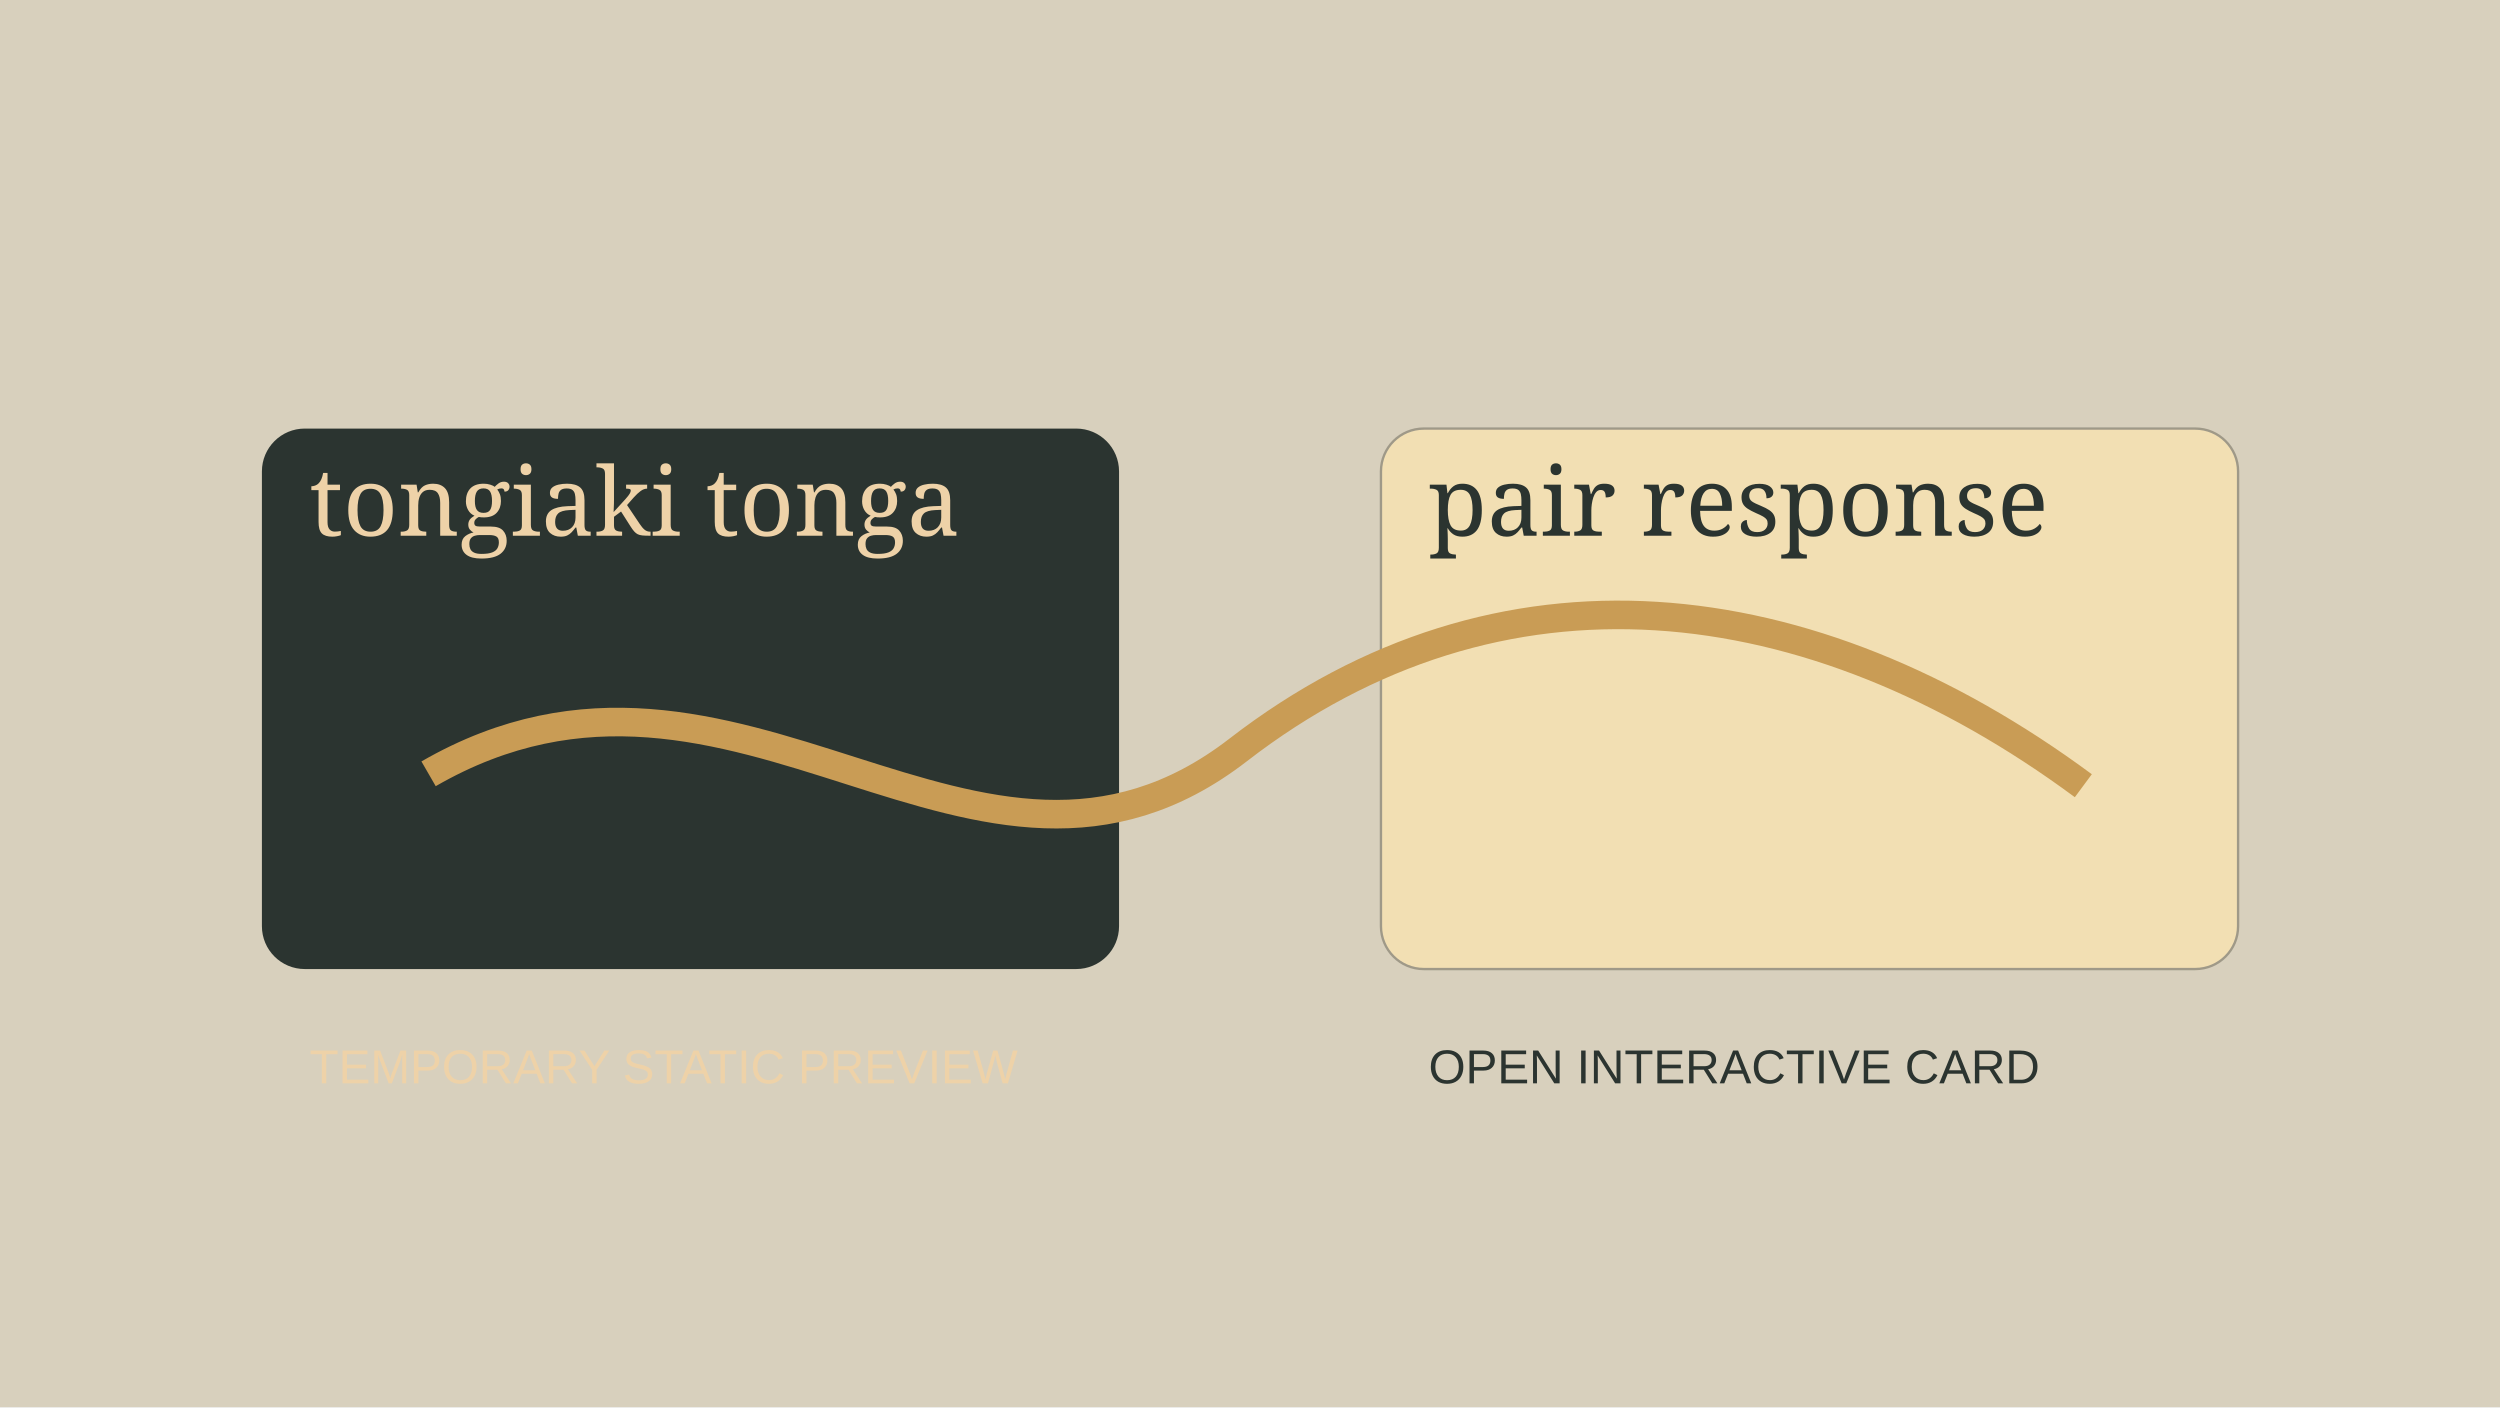
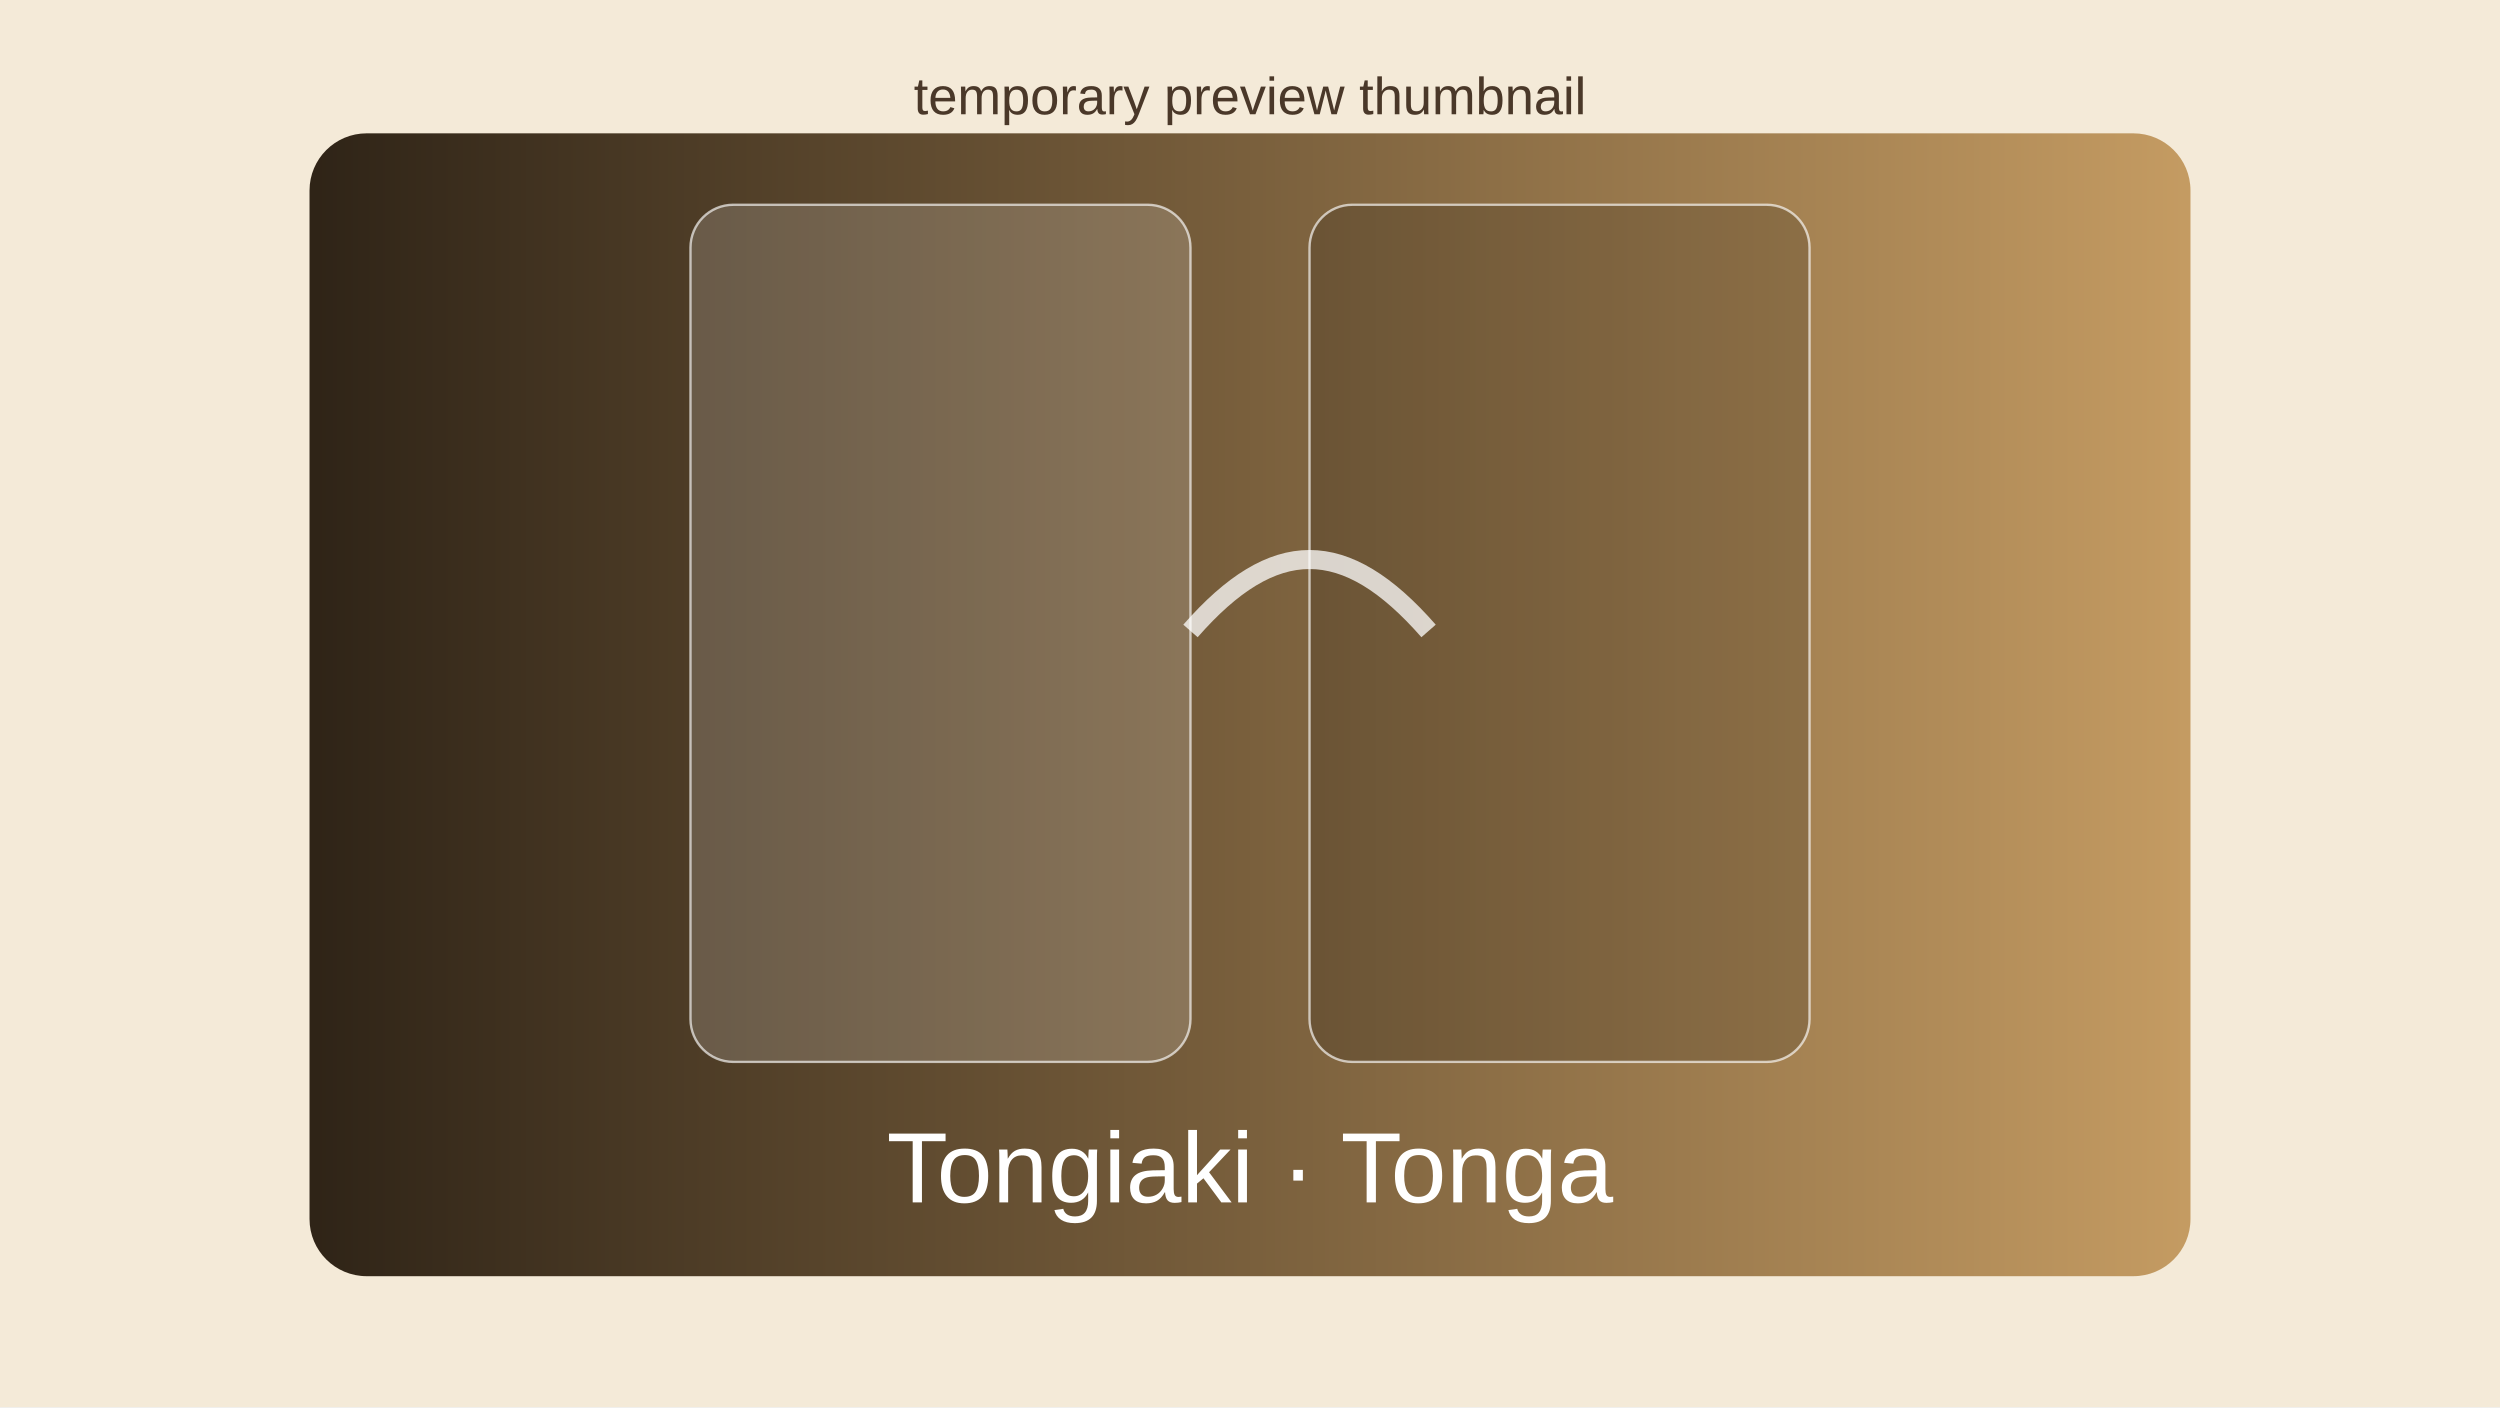
<svg xmlns="http://www.w3.org/2000/svg" viewBox="0 0 1050 591">
-   <rect width="1050" height="591" fill="#d8d0bd" />
-   <rect x="110" y="180" width="360" height="227" rx="18" fill="#2b3430" />
-   <rect x="580" y="180" width="360" height="227" rx="18" fill="#f2dfb3" stroke="#9f9988" />
-   <text x="130" y="225" fill="#eed2a8" font-family="Georgia" font-size="40">tongiaki tonga</text>
-   <text x="600" y="225" fill="#2b3430" font-family="Georgia" font-size="40">pair response</text>
-   <path d="M180 325 C310 250 410 400 520 315 S760 245 875 330" fill="none" stroke="#c99c55" stroke-width="12" />
-   <text x="130" y="455" fill="#eed2a8" font-family="Arial" font-size="20">TEMPORARY STATIC PREVIEW</text>
-   <text x="600" y="455" fill="#2b3430" font-family="Arial" font-size="20">OPEN INTERACTIVE CARD</text>
+   <defs>
+     <linearGradient id="g" x1="0" x2="1">
+       <stop stop-color="#2f2417" />
+       <stop offset="1" stop-color="#c49b62" />
+     </linearGradient>
+   </defs>
+   <rect width="1050" height="591" fill="#f4ead8" />
+   <rect x="130" y="56" width="790" height="480" rx="24" fill="url(#g)" />
+   <rect x="290" y="86" width="210" height="360" rx="18" fill="rgba(255,255,255,.16)" stroke="rgba(255,255,255,.65)" />
+   <rect x="550" y="86" width="210" height="360" rx="18" fill="rgba(0,0,0,.16)" stroke="rgba(255,255,255,.65)" />
+   <path d="M500 265 C535 225 565 225 600 265" fill="none" stroke="rgba(255,255,255,.75)" stroke-width="8" />
+   <text x="525" y="505" text-anchor="middle" font-family="Arial, sans-serif" font-size="42" fill="#fff">Tongiaki · Tonga</text>
+   <text x="525" y="48" text-anchor="middle" font-family="Arial, sans-serif" font-size="22" fill="#4a3829">temporary preview thumbnail</text>
</svg>
